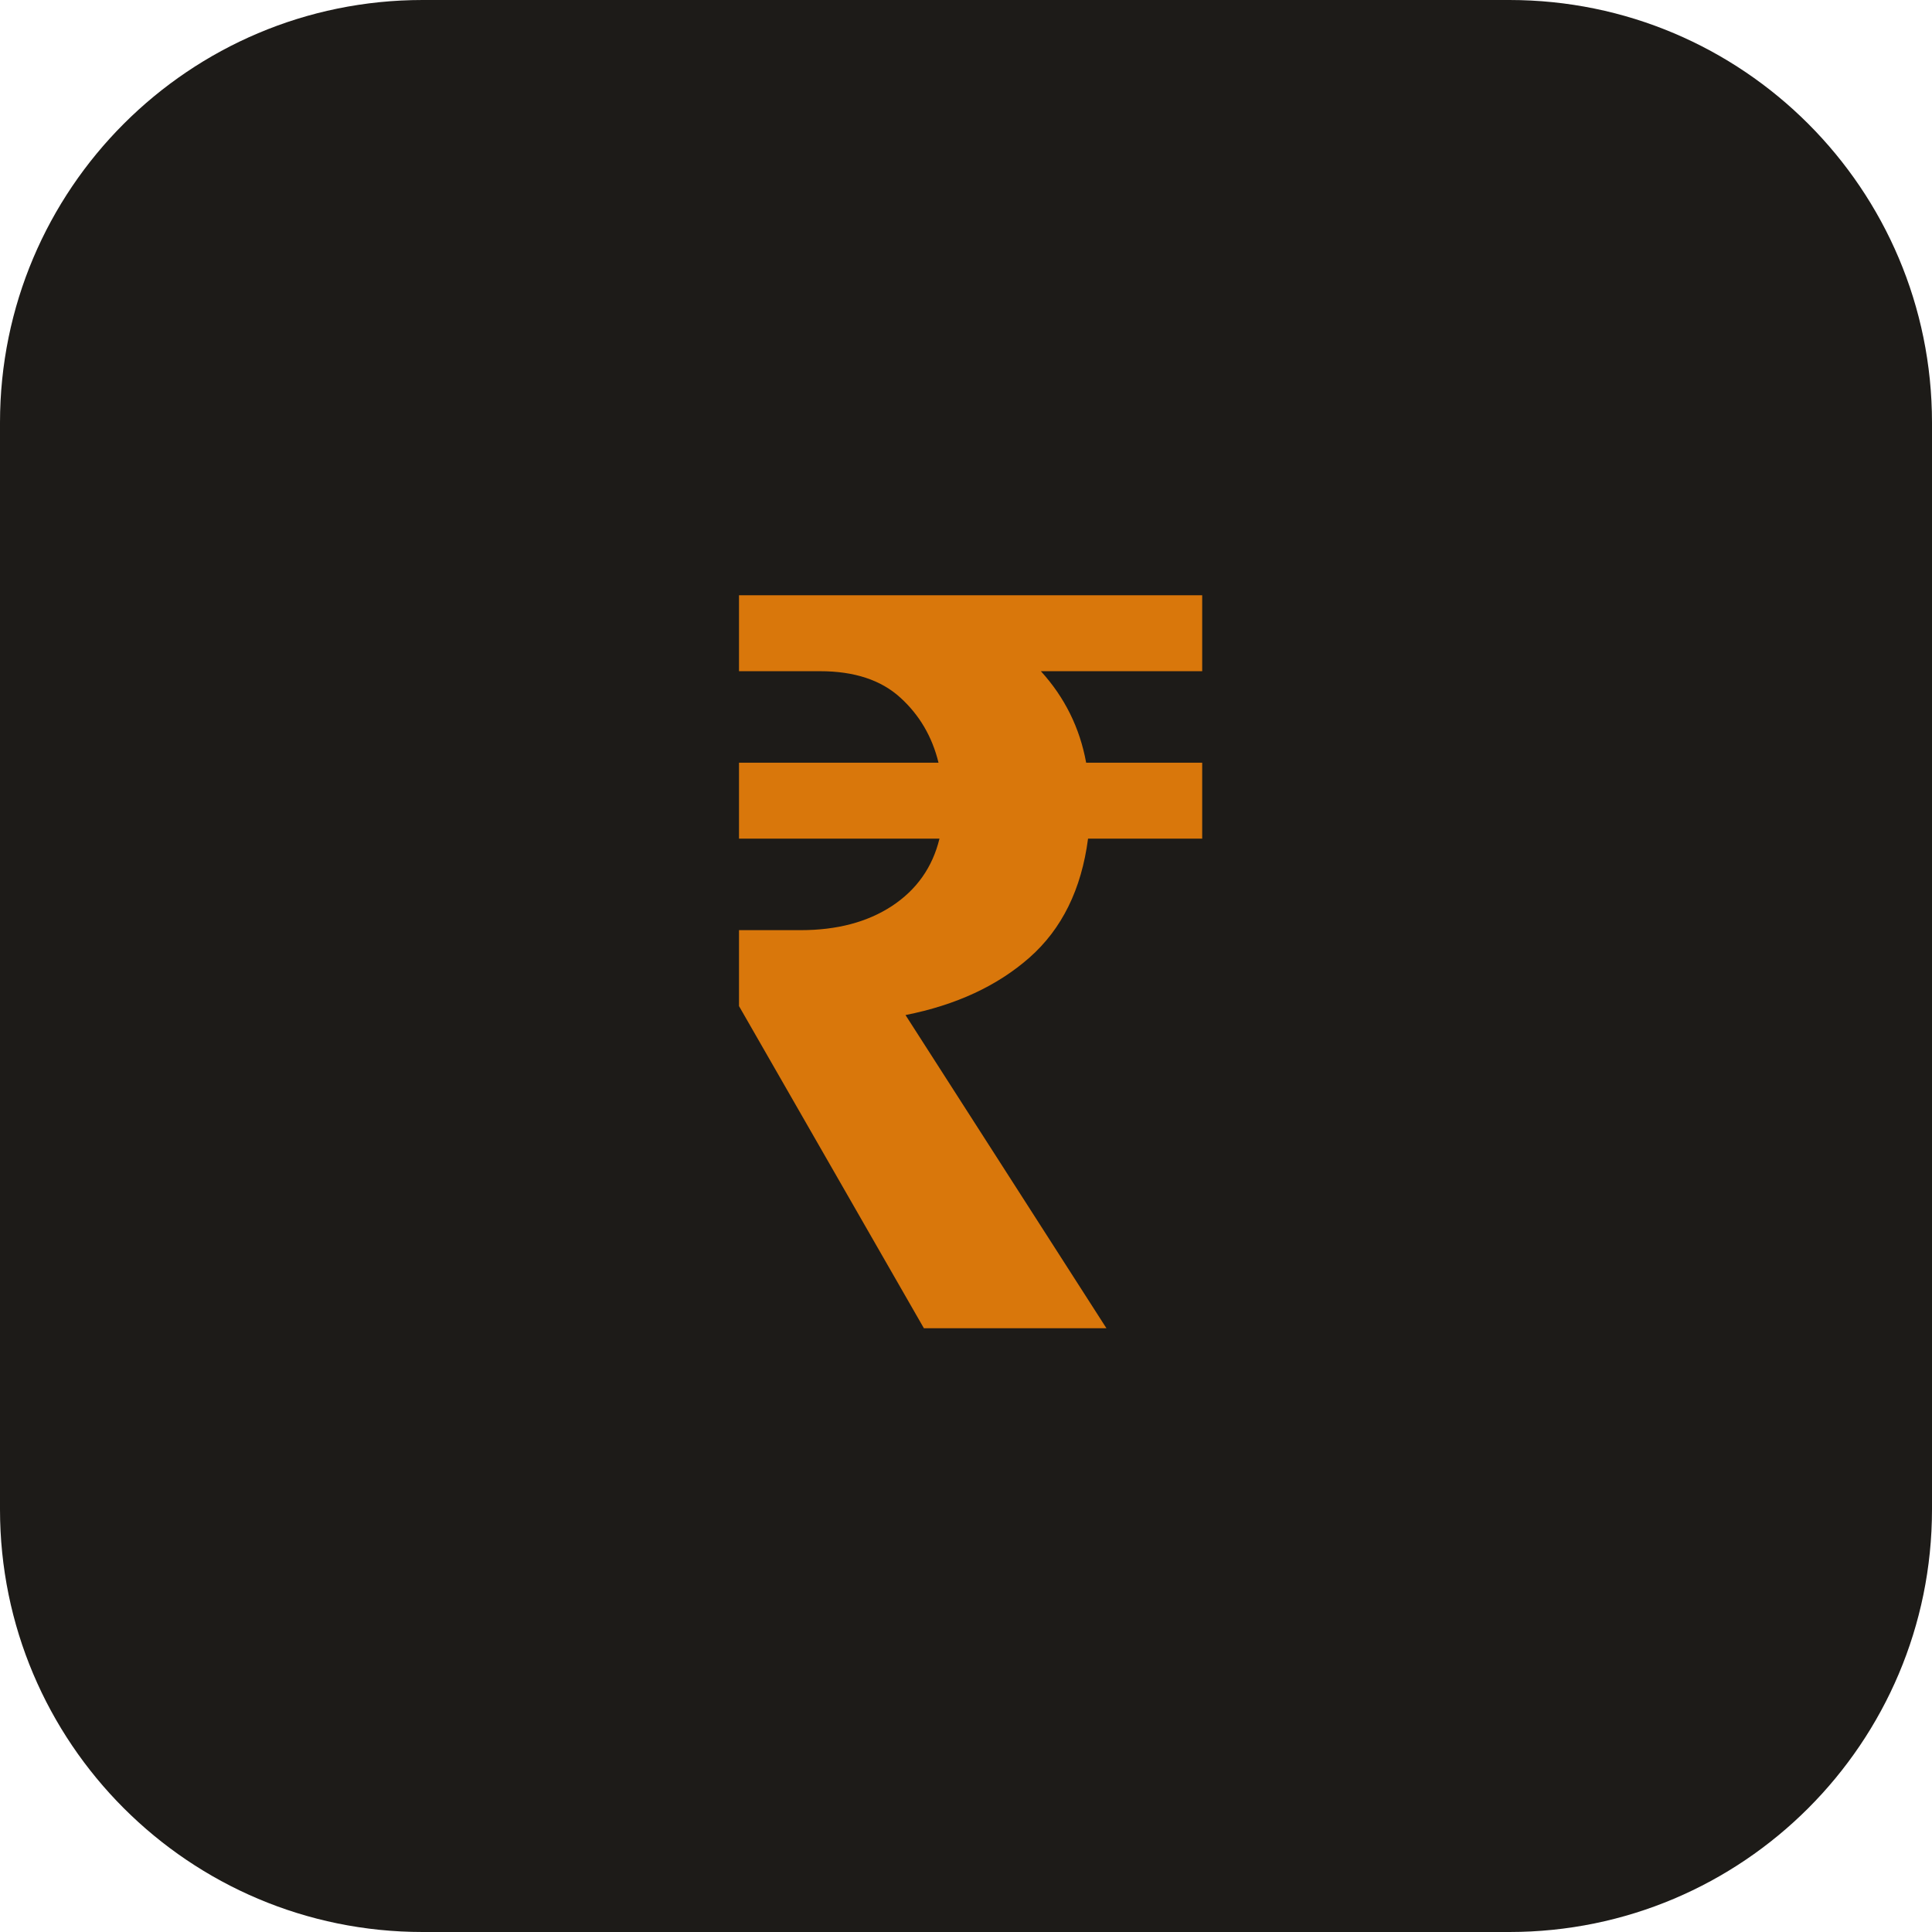
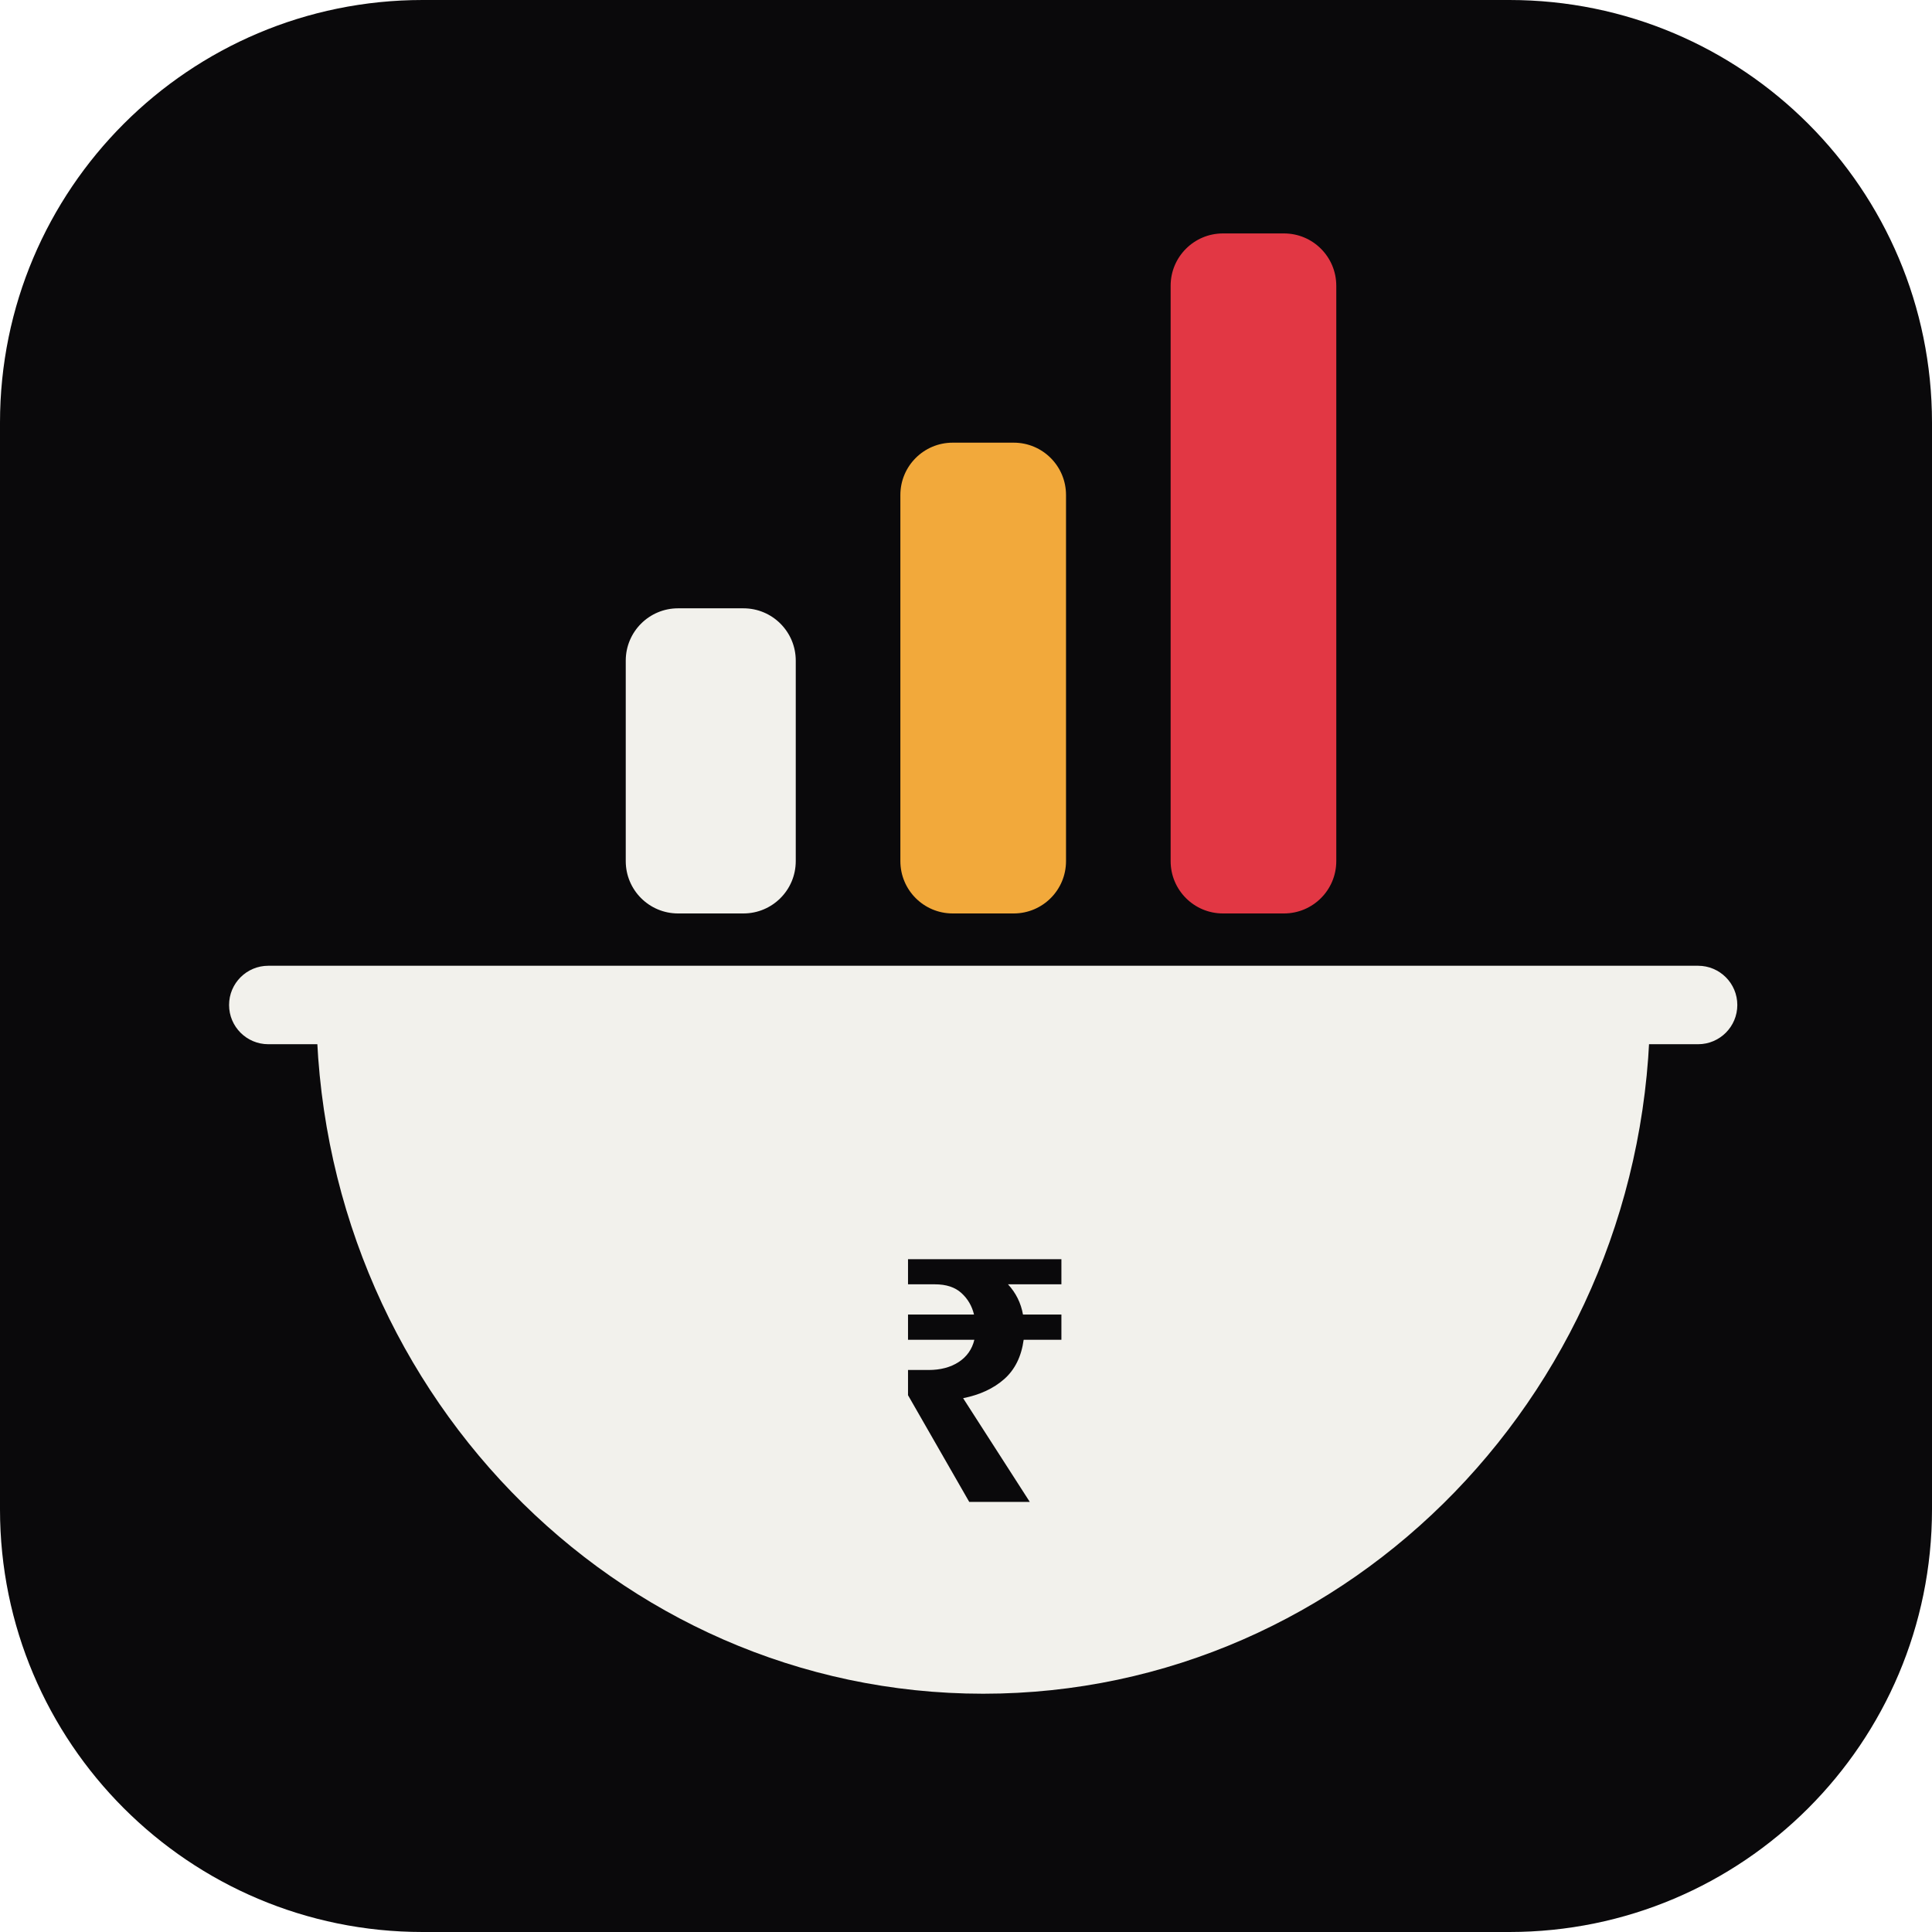
<svg xmlns="http://www.w3.org/2000/svg" viewBox="0 0 64 64">
-   <rect width="64" height="64" rx="14" fill="#1D1B18" />
-   <text x="32" y="44" text-anchor="middle" font-family="Arial, sans-serif" font-size="34" font-weight="700" fill="#D9770B">₹</text>
+   <rect width="64" height="64" rx="14" fill="#0A090B" />
+   <g transform="translate(6 6) scale(0.1444)">
+     <g transform="translate(-356 -300)">
+       <rect x="458" y="398" width="39" height="70" rx="12" fill="#F2F1EC" />
+       <rect x="521" y="360" width="38" height="108" rx="12" fill="#F2A93B" />
+       <rect x="583" y="312" width="38" height="156" rx="12" fill="#E23744" />
+       <rect x="367" y="480" width="346" height="18" rx="9" fill="#F2F1EC" />
+       <path d="M387 489 H693 A153 158 0 0 1 387 489 Z" fill="#F2F1EC" />
+       <text x="540" y="603" text-anchor="middle" font-family="Arial, Helvetica, sans-serif" font-size="78" font-weight="700" fill="#0A090B">₹</text>
+     </g>
+   </g>
</svg>
